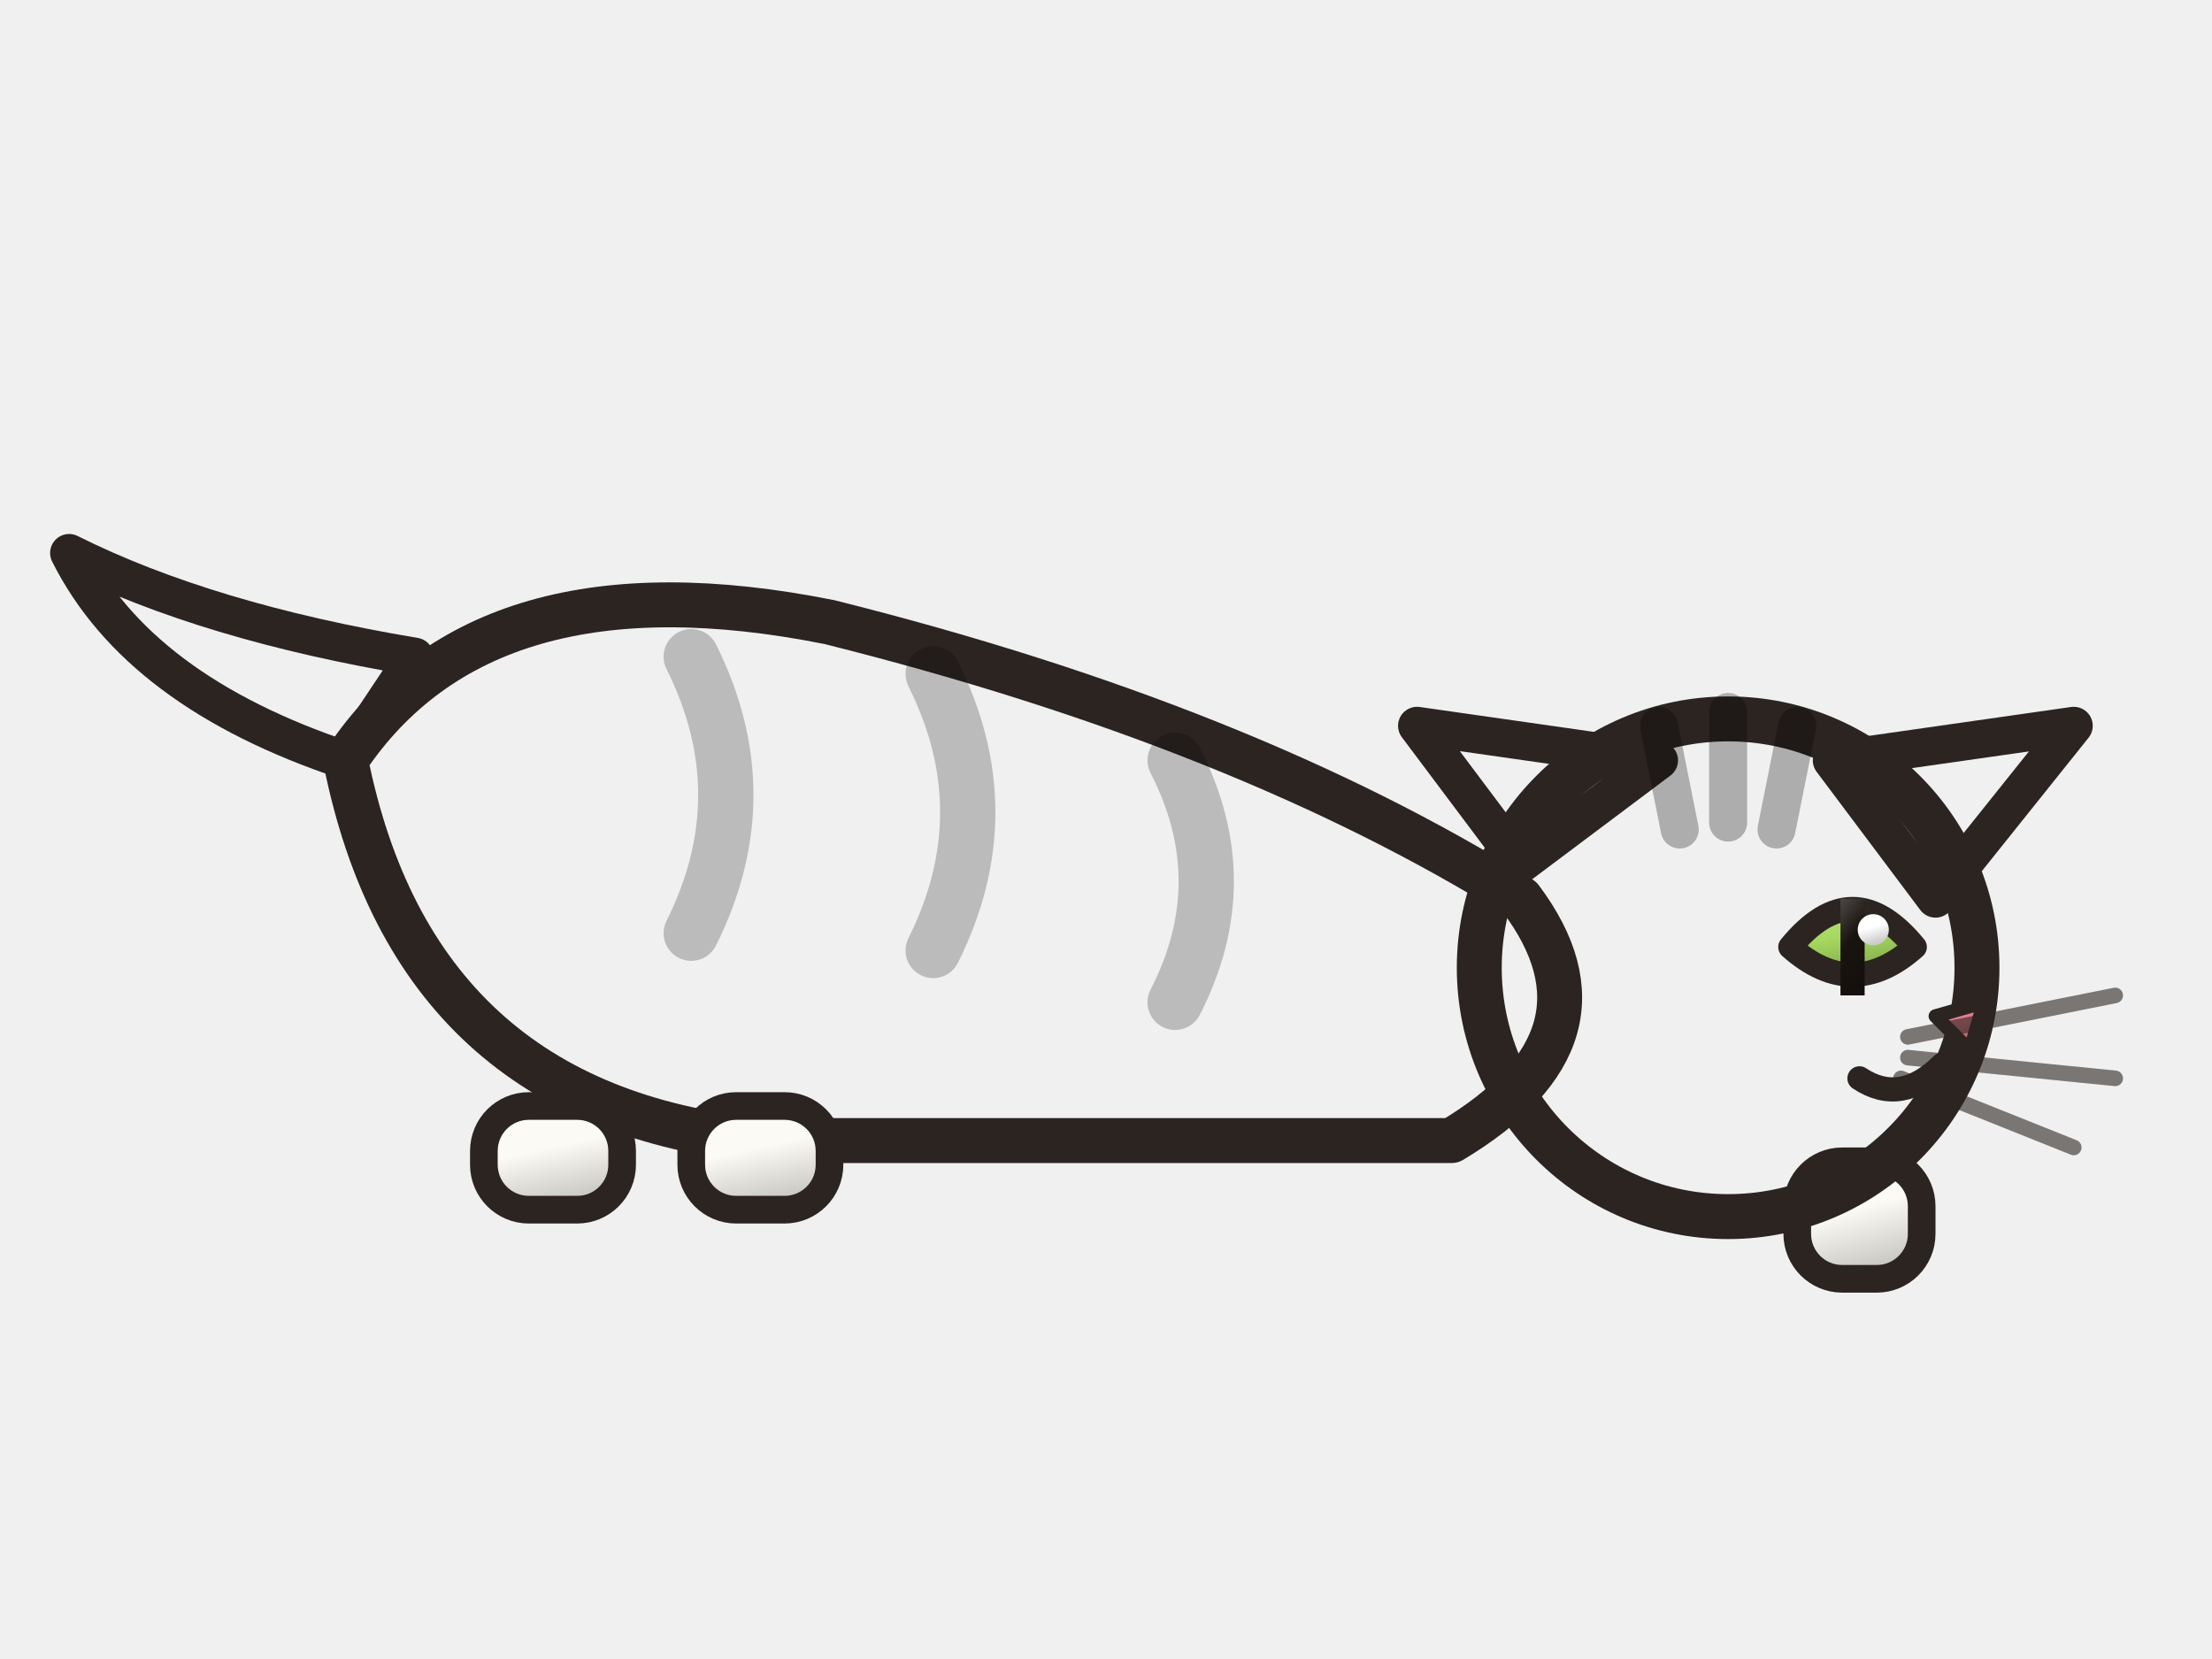
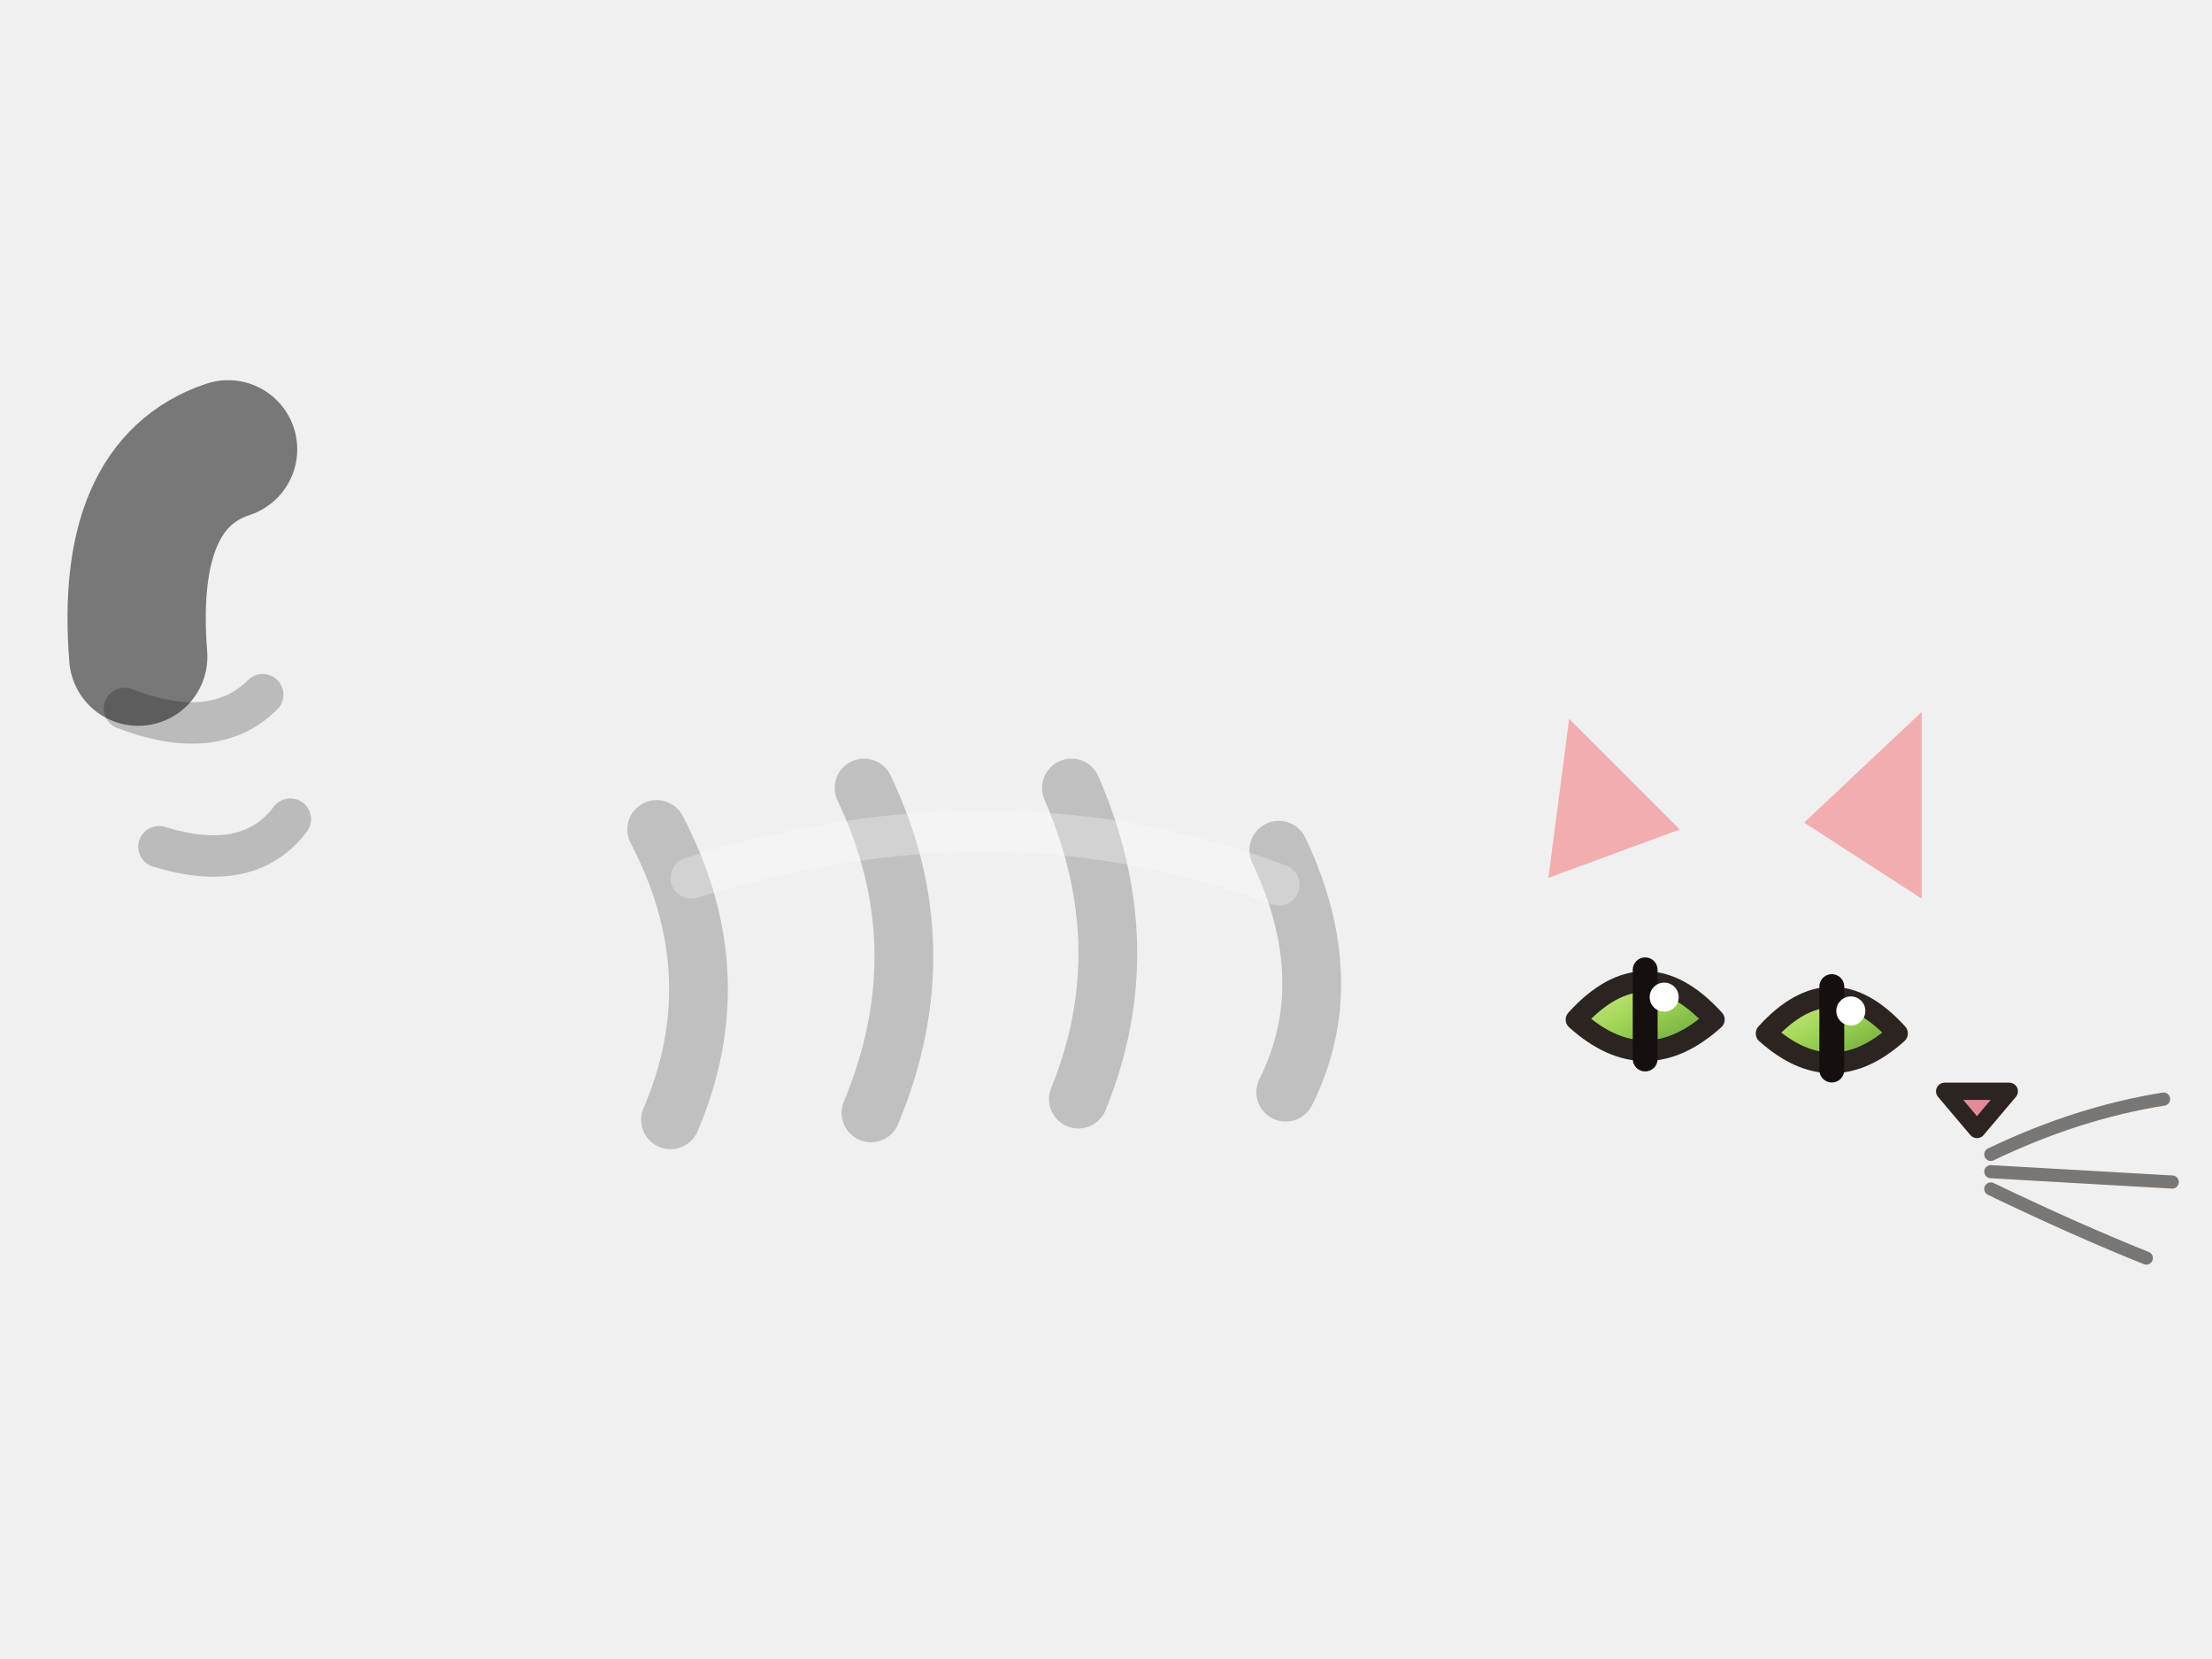
<svg xmlns="http://www.w3.org/2000/svg" width="64" height="48" viewBox="0 0 64 48">
  <defs>
-     <linearGradient id="sfbfaf4" x1="0" y1="0" x2="0.3" y2="1">
-       <stop offset="0" stop-color="#fbfaf4" />
-       <stop offset="0.5" stop-color="#fbfaf4" />
-       <stop offset="1" stop-color="#c9c8c3" />
+     <linearGradient id="gb" x1="0" y1="0" x2="0" y2="1">
+       <stop offset="0" stop-color="#d4d4d4" />
+       <stop offset="0.55" stop-color="#ececec" />
+       <stop offset="1" stop-color="#ffffff" />
    </linearGradient>
-     <linearGradient id="sa6d860" x1="0" y1="0" x2="0.3" y2="1">
-       <stop offset="0" stop-color="#bae183" />
-       <stop offset="0.5" stop-color="#a6d860" />
-       <stop offset="1" stop-color="#85ad4d" />
+     <linearGradient id="gd" x1="0" y1="0" x2="0" y2="1">
+       <stop offset="0" stop-color="#bdbdbd" />
+       <stop offset="1" stop-color="#dcdcdc" />
    </linearGradient>
-     <linearGradient id="s1a1410" x1="0" y1="0" x2="0.3" y2="1">
-       <stop offset="0" stop-color="#4c4845" />
-       <stop offset="0.5" stop-color="#1a1410" />
-       <stop offset="1" stop-color="#15100d" />
+     <linearGradient id="gh" x1="0" y1="0" x2="0" y2="1">
+       <stop offset="0" stop-color="#f6f6f6" />
+       <stop offset="1" stop-color="#dedede" />
    </linearGradient>
-     <linearGradient id="sfff" x1="0" y1="0" x2="0.3" y2="1">
-       <stop offset="0" stop-color="#ffffff" />
-       <stop offset="0.5" stop-color="#fff" />
-       <stop offset="1" stop-color="#cccccc" />
+     <linearGradient id="gl" x1="0" y1="0" x2="0" y2="1">
+       <stop offset="0" stop-color="#f2f2f2" />
+       <stop offset="1" stop-color="#ffffff" />
    </linearGradient>
-     <linearGradient id="se07a8a" x1="0" y1="0" x2="0.3" y2="1">
-       <stop offset="0" stop-color="#e797a4" />
-       <stop offset="0.5" stop-color="#e07a8a" />
-       <stop offset="1" stop-color="#b3626e" />
+     <linearGradient id="ge" x1="0" y1="0" x2="1" y2="1">
+       <stop offset="0" stop-color="#d8f08a" />
+       <stop offset="0.5" stop-color="#9bd152" />
+       <stop offset="1" stop-color="#5f9a34" />
    </linearGradient>
  </defs>
-   <path d="M10 22Q4 20 2 16Q6 18 12 19Z" fill="none" stroke="#2b2421" stroke-width="1.1" stroke-linejoin="round" stroke-linecap="round" />
-   <path d="M10 22Q14 16 24 18Q36 21 44 26Q47 30 42 33H22Q12 32 10 22Z" fill="none" stroke="#2b2421" stroke-width="1.3" stroke-linejoin="round" stroke-linecap="round" />
-   <rect x="14" y="32" width="4" height="3" rx="1.3" fill="url(#sfbfaf4)" stroke="#2b2421" stroke-width="0.8" stroke-linejoin="round" stroke-linecap="round" />
-   <rect x="20" y="32" width="4" height="3" rx="1.3" fill="url(#sfbfaf4)" stroke="#2b2421" stroke-width="0.8" stroke-linejoin="round" stroke-linecap="round" />
-   <rect x="52" y="33.6" width="3.6" height="3.4" rx="1.3" fill="url(#sfbfaf4)" stroke="#2b2421" stroke-width="0.8" stroke-linejoin="round" stroke-linecap="round" />
-   <path d="M20 19q2 4 0 8M27 19.5q2 4 0 8M34 22q1.8 3.5 0 7" fill="none" stroke="#000000" stroke-width="1.6" stroke-linejoin="round" stroke-linecap="round" opacity="0.22" />
-   <path d="M44 25L41 21L48 22ZM53 22L60 21L56 26Z" fill="none" stroke="#2b2421" stroke-width="1.1" stroke-linejoin="round" stroke-linecap="round" />
-   <circle cx="50" cy="28" r="7.2" fill="none" stroke="#2b2421" stroke-width="1.3" stroke-linejoin="round" stroke-linecap="round" />
-   <path d="M48 21l0.6 3M50 20.6l0 3.2M52 21l-0.6 3" fill="none" stroke="#000000" stroke-width="1.1" stroke-linejoin="round" stroke-linecap="round" opacity="0.28" />
-   <path d="M51.8 27.4Q53.6 25.2 55.4 27.4Q53.6 29.0 51.8 27.4Z" fill="url(#sa6d860)" stroke="#2b2421" stroke-width="0.7" stroke-linejoin="round" stroke-linecap="round" />
-   <rect x="53.25" y="26" width="0.7" height="2.8" fill="url(#s1a1410)" />
-   <circle cx="54.2" cy="26.9" r="0.45" fill="url(#sfff)" />
-   <path d="M56.0 29.4l1.4 -0.4l-0.4 1.4Z" fill="url(#se07a8a)" stroke="#2b2421" stroke-width="0.4" stroke-linejoin="round" stroke-linecap="round" />
-   <path d="M56.2 30.8q-1.2 1.2 -2.4 0.4" fill="none" stroke="#2b2421" stroke-width="0.7" stroke-linejoin="round" stroke-linecap="round" />
-   <path d="M55.2 30.0l6 -1.2M55.2 30.6l6 0.6M55.0 31.2l5 2" fill="none" stroke="#2b2421" stroke-width="0.45" stroke-linejoin="round" stroke-linecap="round" opacity="0.6" />
+   <path d="M19 24q2.2 4.2 0.4 8.4" fill="none" stroke="#000" stroke-width="1.7" stroke-linejoin="round" stroke-linecap="round" opacity="0.2" />
+   <path d="M25 22.8q2.2 4.6 0.2 9.4" fill="none" stroke="#000" stroke-width="1.7" stroke-linejoin="round" stroke-linecap="round" opacity="0.2" />
+   <path d="M31 22.8q2 4.6 0.2 9" fill="none" stroke="#000" stroke-width="1.7" stroke-linejoin="round" stroke-linecap="round" opacity="0.2" />
+   <path d="M37 24.6q1.8 3.8 0.2 7" fill="none" stroke="#000" stroke-width="1.7" stroke-linejoin="round" stroke-linecap="round" opacity="0.2" />
+   <path d="M20 25.4Q29 22.6 37 25.6" fill="none" stroke="#fff" stroke-width="1.2" stroke-linejoin="round" stroke-linecap="round" opacity="0.28" />
+   <path d="M44.8 25.4L45.4 20.8L48.6 24Z" fill="#f2a5a8" opacity="0.9" />
+   <path d="M52.2 23.8L55.6 20.6L55.6 26Z" fill="#f2a5a8" opacity="0.9" />
+   <path d="M45.6 29.5Q47.6 27.3 49.6 29.5Q47.6 31.3 45.6 29.5Z" fill="url(#ge)" stroke="#2b2421" stroke-width="0.6" stroke-linejoin="round" stroke-linecap="round" />
+   <rect x="47.24" y="27.7" width="0.72" height="3.3" rx="0.36" fill="#15100d" />
+   <circle cx="48.15" cy="28.85" r="0.42" fill="#fff" />
+   <path d="M51.1 29.9Q53 27.805 54.9 29.9Q53 31.605 51.1 29.9Z" fill="url(#ge)" stroke="#2b2421" stroke-width="0.6" stroke-linejoin="round" stroke-linecap="round" />
+   <rect x="52.64" y="28.185" width="0.72" height="3.135" rx="0.36" fill="#15100d" />
+   <circle cx="53.55" cy="29.25" r="0.42" fill="#fff" />
+   <path d="M56.265 31.575L58.135 31.575L57.2 32.68Z" fill="#e58a98" stroke="#2b2421" stroke-width="0.5" stroke-linejoin="round" stroke-linecap="round" />
+   <path d="M57.6 33.4Q60.1 32.2 62.6 31.8M57.6 33.9L62.85 34.2M57.6 34.4Q60.1 35.6 62.1 36.4" fill="none" stroke="#2b2421" stroke-width="0.38" stroke-linejoin="round" stroke-linecap="round" opacity="0.6" />
+   <path d="M3.6 20.5q2.6 1 4 -0.4M4.6 24.5q2.6 0.8 3.8 -0.8" fill="none" stroke="#000" stroke-width="1.2" stroke-linejoin="round" stroke-linecap="round" opacity="0.22" />
+   <path d="M4 19Q3.6 14 6.6 13" fill="none" stroke="#000" stroke-width="4.0" stroke-linejoin="round" stroke-linecap="round" opacity="0.5" />
</svg>
